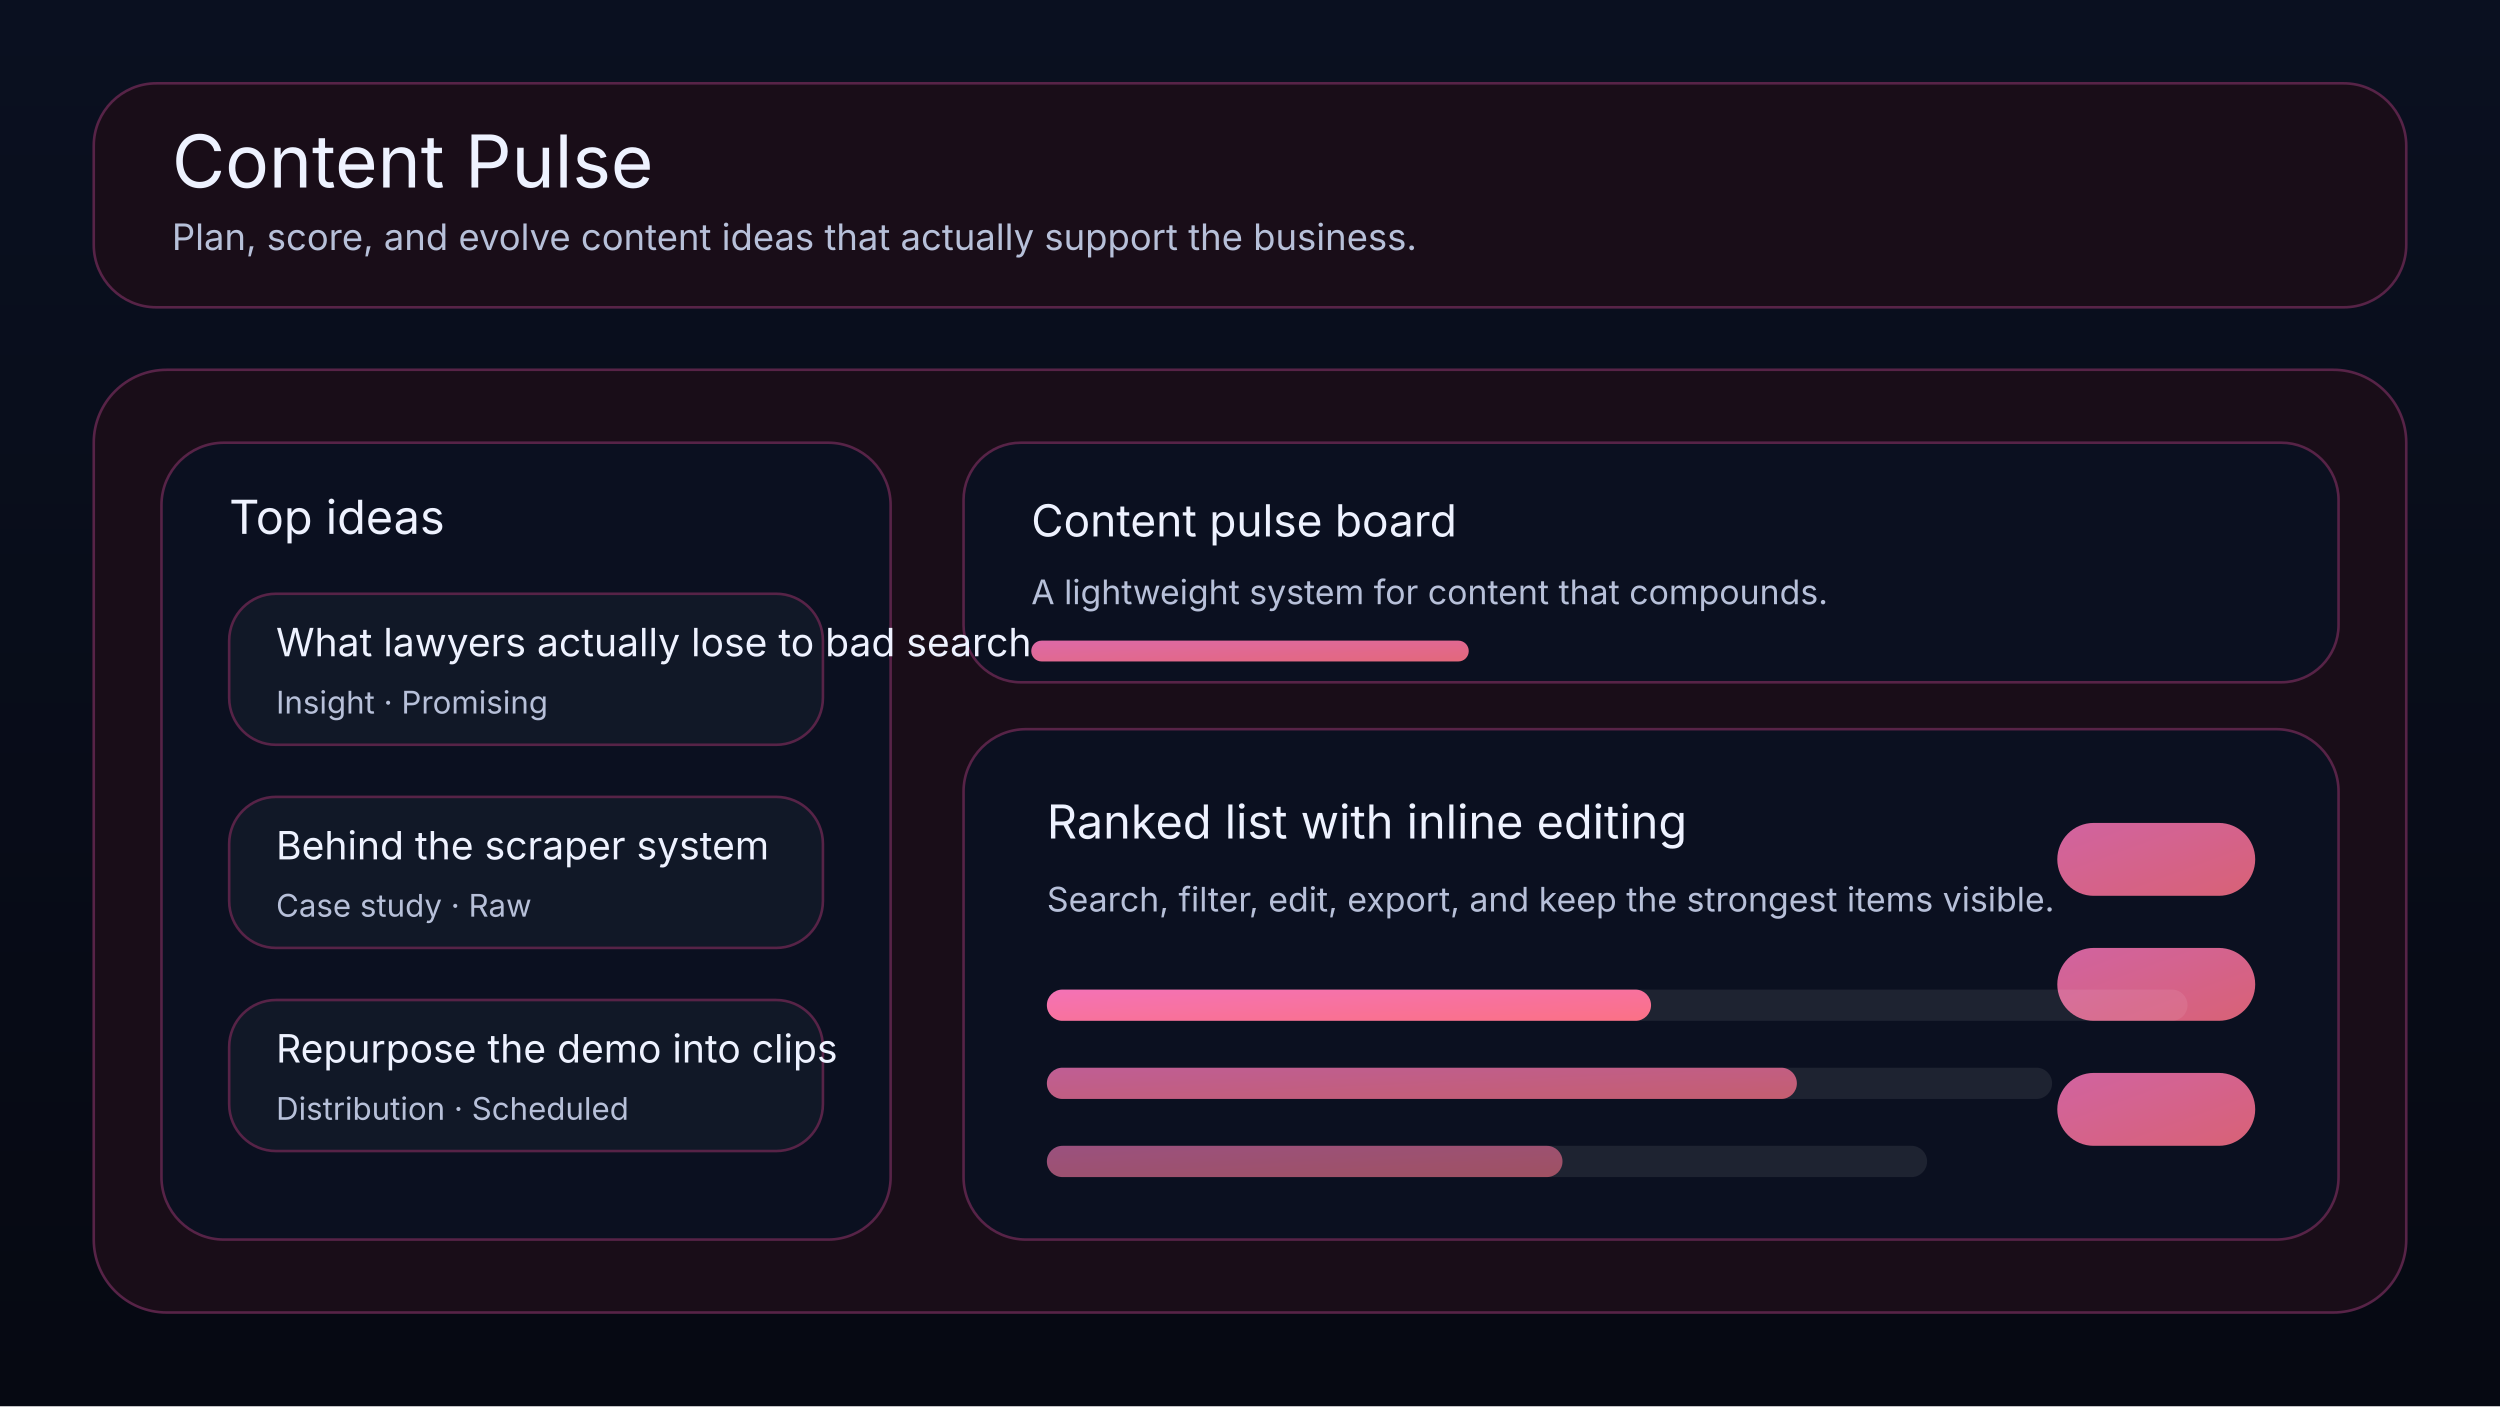
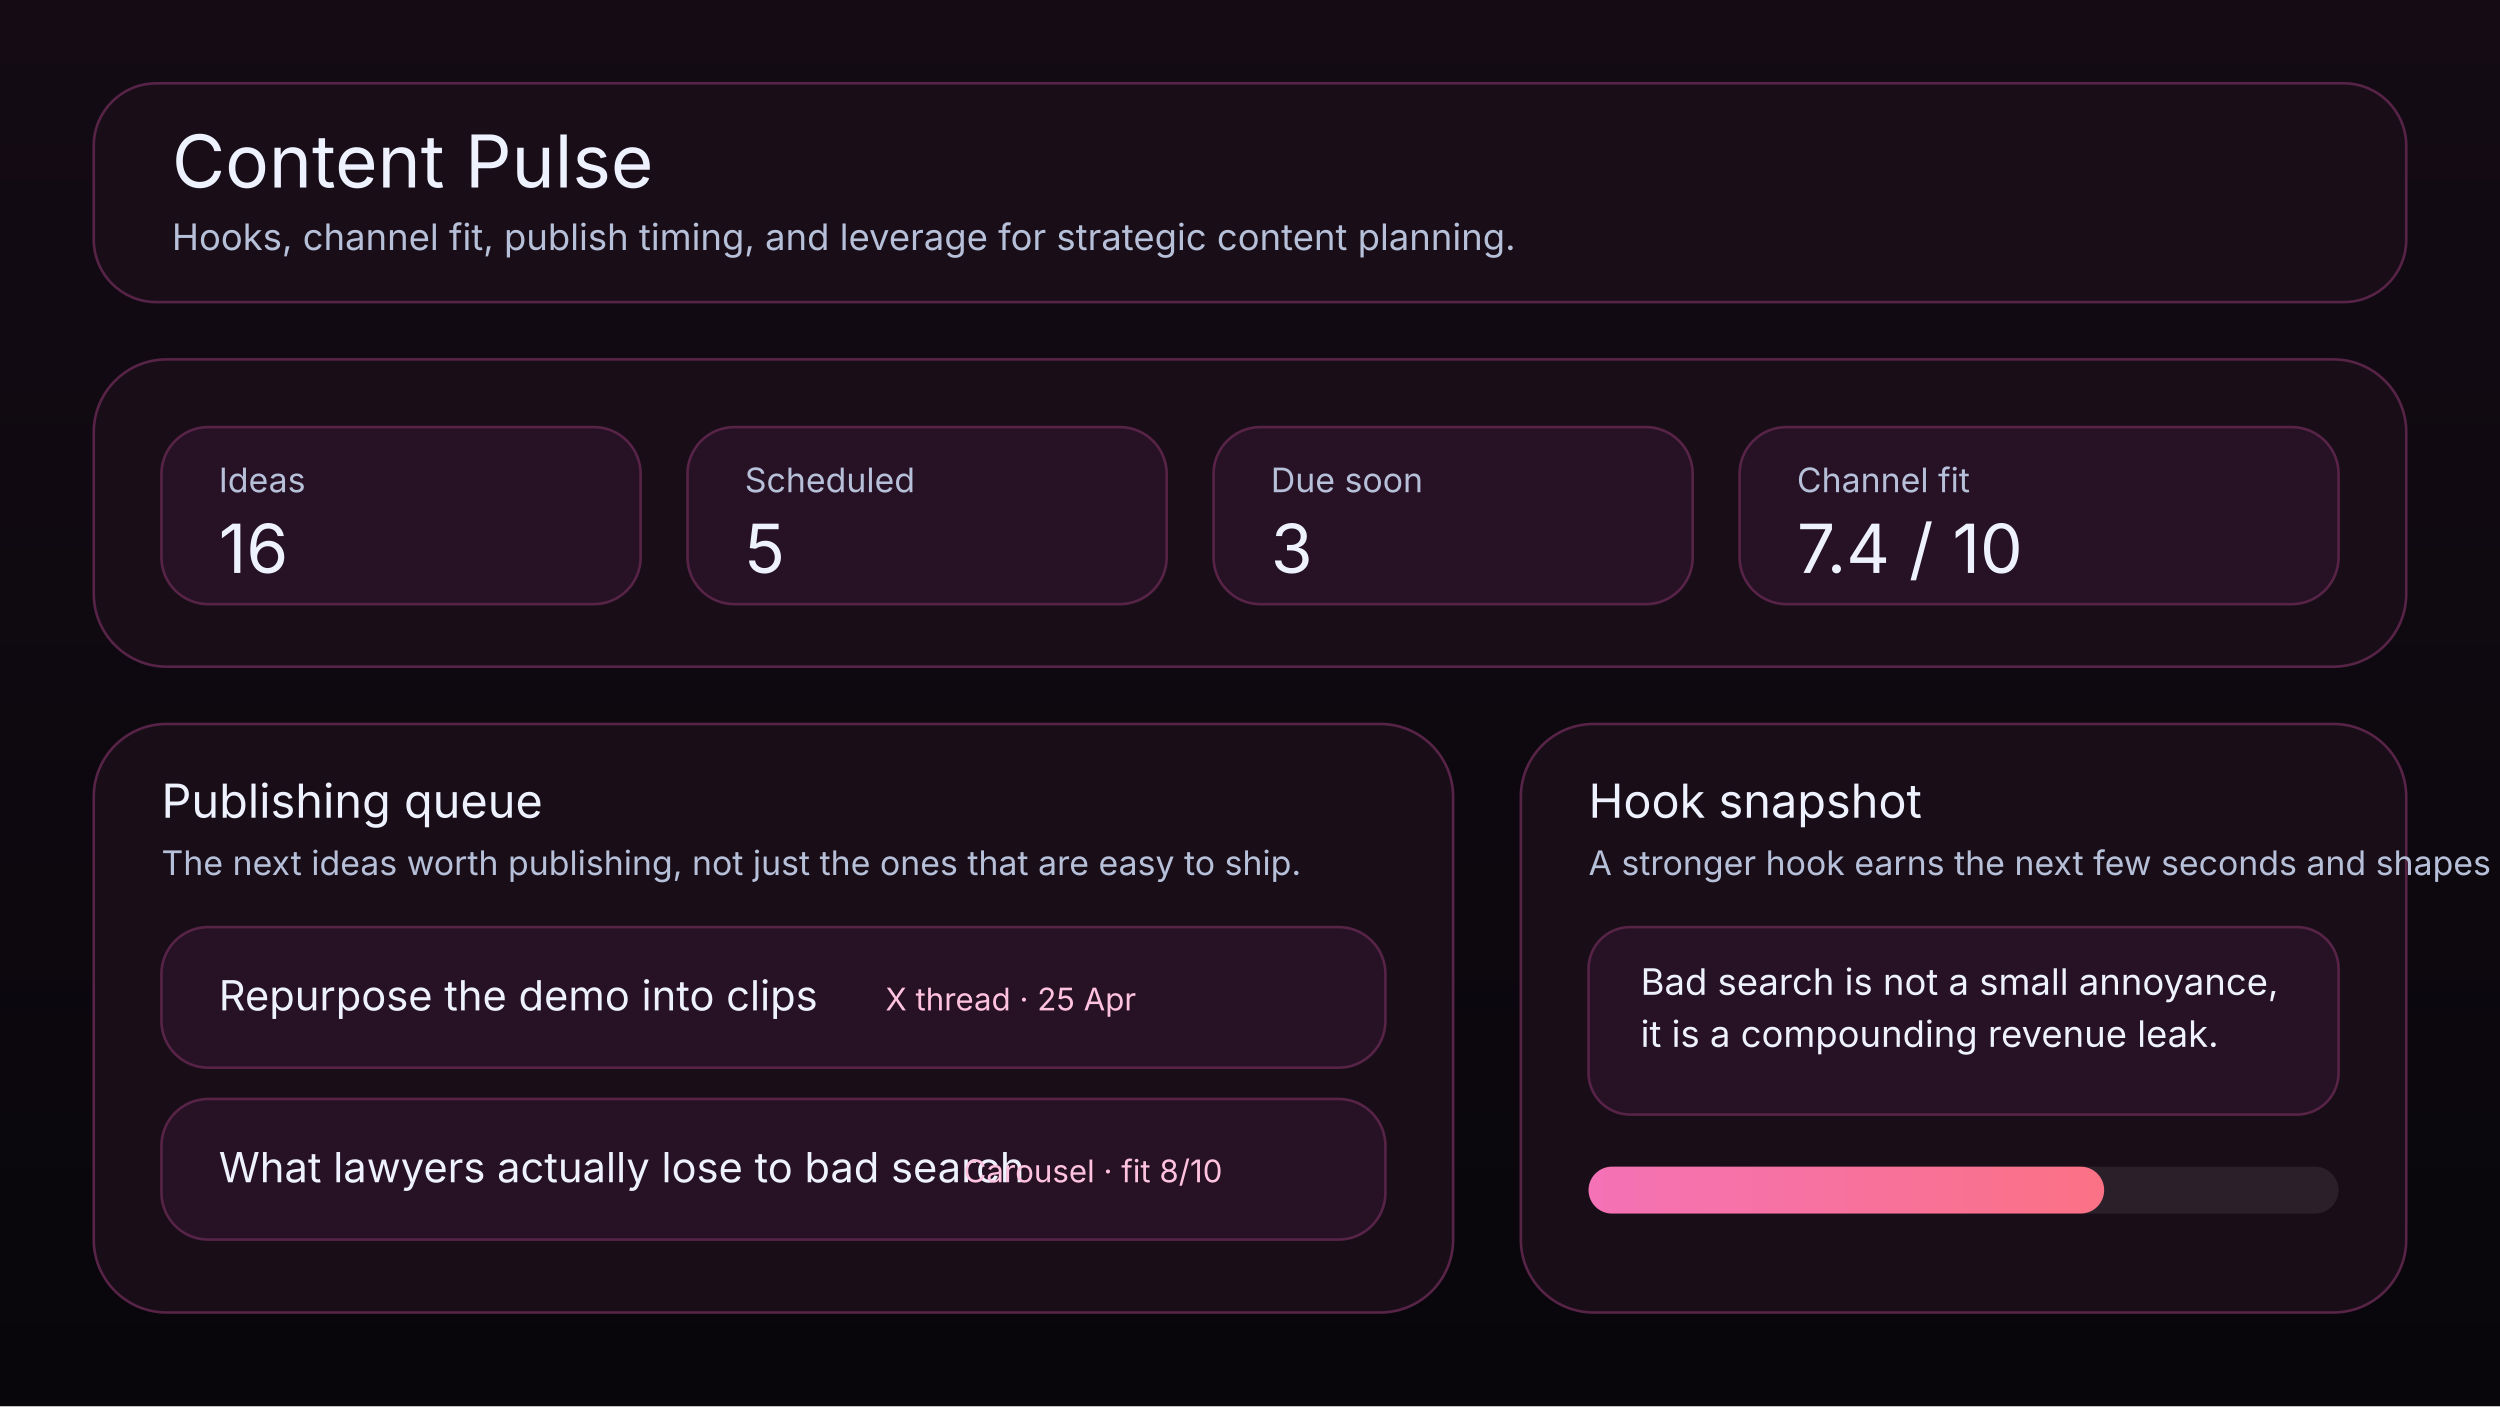
<svg xmlns="http://www.w3.org/2000/svg" viewBox="0 0 960 540" role="img" aria-labelledby="title desc">
  <defs>
    <linearGradient id="bg" x1="0" y1="0" x2="0" y2="1">
-       <stop offset="0%" stop-color="#0a1020" />
-       <stop offset="100%" stop-color="#060912" />
+       <stop offset="0%" stop-color="#140b14" />
+       <stop offset="100%" stop-color="#08060b" />
    </linearGradient>
-     <linearGradient id="accent" x1="0" y1="0" x2="1" y2="1">
+     <linearGradient id="accent" x1="0" y1="0" x2="1" y2="0">
      <stop offset="0%" stop-color="#f472b6" />
      <stop offset="100%" stop-color="#fb7185" />
    </linearGradient>
  </defs>
  <rect width="960" height="540" fill="url(#bg)" />
-   <rect x="36" y="32" width="888" height="86" rx="24" fill="#190d18" stroke="#572347" />
+   <rect x="36" y="32" width="888" height="84" rx="24" fill="#190d18" stroke="#572347" />
  <text x="66" y="72" font-family="Inter, Arial, sans-serif" font-size="28" fill="#eef2ff">Content Pulse</text>
-   <text x="66" y="96" font-family="Inter, Arial, sans-serif" font-size="14" fill="#b7c0d9">Plan, score, and evolve content ideas that actually support the business.</text>
-   <rect x="36" y="142" width="888" height="362" rx="28" fill="#190d18" stroke="#572347" />
-   <rect x="62" y="170" width="280" height="306" rx="24" fill="#0b1020" stroke="#572347" />
-   <rect x="370" y="170" width="528" height="92" rx="22" fill="#0b1020" stroke="#572347" />
-   <text x="88" y="205" font-family="Inter, Arial, sans-serif" font-size="18" fill="#eef2ff">Top ideas</text>
-   <text x="396" y="206" font-family="Inter, Arial, sans-serif" font-size="17" fill="#eef2ff">Content pulse board</text>
-   <text x="396" y="232" font-family="Inter, Arial, sans-serif" font-size="13" fill="#b7c0d9">A lightweight system for content that compounds.</text>
-   <rect x="396" y="246" width="168" height="8" rx="4" fill="url(#accent)" opacity="0.9" />
-   <rect x="370" y="280" width="528" height="196" rx="24" fill="#0b1020" stroke="#572347" />
-   <rect x="88" y="228" width="228" height="58" rx="18" fill="#111827" stroke="#572347" />
-   <text x="106" y="252" font-family="Inter, Arial, sans-serif" font-size="15" fill="#eef2ff">What lawyers actually lose to bad search</text>
-   <text x="106" y="274" font-family="Inter, Arial, sans-serif" font-size="12" fill="#b7c0d9">Insight · Promising</text>
-   <rect x="790" y="316" width="76" height="28" rx="14" fill="url(#accent)" opacity="0.85" />
-   <rect x="88" y="306" width="228" height="58" rx="18" fill="#111827" stroke="#572347" />
-   <text x="106" y="330" font-family="Inter, Arial, sans-serif" font-size="15" fill="#eef2ff">Behind the scraper system</text>
-   <text x="106" y="352" font-family="Inter, Arial, sans-serif" font-size="12" fill="#b7c0d9">Case study · Raw</text>
-   <rect x="790" y="364" width="76" height="28" rx="14" fill="url(#accent)" opacity="0.85" />
-   <rect x="88" y="384" width="228" height="58" rx="18" fill="#111827" stroke="#572347" />
-   <text x="106" y="408" font-family="Inter, Arial, sans-serif" font-size="15" fill="#eef2ff">Repurpose the demo into clips</text>
-   <text x="106" y="430" font-family="Inter, Arial, sans-serif" font-size="12" fill="#b7c0d9">Distribution · Scheduled</text>
-   <rect x="790" y="412" width="76" height="28" rx="14" fill="url(#accent)" opacity="0.85" />
-   <text x="402" y="322" font-family="Inter, Arial, sans-serif" font-size="18" fill="#eef2ff">Ranked list with inline editing</text>
-   <text x="402" y="350" font-family="Inter, Arial, sans-serif" font-size="13" fill="#b7c0d9">Search, filter, edit, export, and keep the strongest items visible.</text>
-   <rect x="402" y="380" width="438" height="12" rx="6" fill="rgba(255,255,255,0.08)" />
-   <rect x="402" y="380" width="232" height="12" rx="6" fill="url(#accent)" />
-   <rect x="402" y="410" width="386" height="12" rx="6" fill="rgba(255,255,255,0.08)" />
-   <rect x="402" y="410" width="288" height="12" rx="6" fill="url(#accent)" opacity="0.75" />
-   <rect x="402" y="440" width="338" height="12" rx="6" fill="rgba(255,255,255,0.08)" />
-   <rect x="402" y="440" width="198" height="12" rx="6" fill="url(#accent)" opacity="0.58" />
+   <text x="66" y="96" font-family="Inter, Arial, sans-serif" font-size="14" fill="#b7c0d9">Hooks, channel fit, publish timing, and leverage for strategic content planning.</text>
+   <rect x="36" y="138" width="888" height="118" rx="28" fill="#190d18" stroke="#572347" />
+   <rect x="62" y="164" width="184" height="68" rx="18" fill="#261125" stroke="#572347" />
+   <rect x="264" y="164" width="184" height="68" rx="18" fill="#261125" stroke="#572347" />
+   <rect x="466" y="164" width="184" height="68" rx="18" fill="#261125" stroke="#572347" />
+   <rect x="668" y="164" width="230" height="68" rx="18" fill="#261125" stroke="#572347" />
+   <text x="84" y="189" font-family="Inter, Arial, sans-serif" font-size="13" fill="#b7c0d9">Ideas</text>
+   <text x="84" y="220" font-family="Inter, Arial, sans-serif" font-size="26" fill="#eef2ff">16</text>
+   <text x="286" y="189" font-family="Inter, Arial, sans-serif" font-size="13" fill="#b7c0d9">Scheduled</text>
+   <text x="286" y="220" font-family="Inter, Arial, sans-serif" font-size="26" fill="#eef2ff">5</text>
+   <text x="488" y="189" font-family="Inter, Arial, sans-serif" font-size="13" fill="#b7c0d9">Due soon</text>
+   <text x="488" y="220" font-family="Inter, Arial, sans-serif" font-size="26" fill="#eef2ff">3</text>
+   <text x="690" y="189" font-family="Inter, Arial, sans-serif" font-size="13" fill="#b7c0d9">Channel fit</text>
+   <text x="690" y="220" font-family="Inter, Arial, sans-serif" font-size="26" fill="#eef2ff">7.4 / 10</text>
+   <rect x="36" y="278" width="522" height="226" rx="28" fill="#190d18" stroke="#572347" />
+   <text x="62" y="314" font-family="Inter, Arial, sans-serif" font-size="18" fill="#eef2ff">Publishing queue</text>
+   <text x="62" y="336" font-family="Inter, Arial, sans-serif" font-size="13" fill="#b7c0d9">The next ideas worth publishing, not just the ones that are easy to ship.</text>
+   <rect x="62" y="356" width="470" height="54" rx="18" fill="#261125" stroke="#572347" />
+   <text x="84" y="388" font-family="Inter, Arial, sans-serif" font-size="16" fill="#eef2ff">Repurpose the demo into clips</text>
+   <text x="340" y="388" font-family="Inter, Arial, sans-serif" font-size="12" fill="#ffc2df">X thread · 25 Apr</text>
+   <rect x="62" y="422" width="470" height="54" rx="18" fill="#261125" stroke="#572347" />
+   <text x="84" y="454" font-family="Inter, Arial, sans-serif" font-size="16" fill="#eef2ff">What lawyers actually lose to bad search</text>
+   <text x="370" y="454" font-family="Inter, Arial, sans-serif" font-size="12" fill="#ffc2df">Carousel · fit 8/10</text>
+   <rect x="584" y="278" width="340" height="226" rx="28" fill="#190d18" stroke="#572347" />
+   <text x="610" y="314" font-family="Inter, Arial, sans-serif" font-size="18" fill="#eef2ff">Hook snapshot</text>
+   <text x="610" y="336" font-family="Inter, Arial, sans-serif" font-size="13" fill="#b7c0d9">A stronger hook earns the next few seconds and shapes the whole post.</text>
+   <rect x="610" y="356" width="288" height="72" rx="16" fill="#261125" stroke="#572347" />
+   <text x="630" y="382" font-family="Inter, Arial, sans-serif" font-size="14" fill="#eef2ff">Bad search is not a small annoyance,</text>
+   <text x="630" y="402" font-family="Inter, Arial, sans-serif" font-size="14" fill="#eef2ff">it is a compounding revenue leak.</text>
+   <rect x="610" y="448" width="288" height="18" rx="9" fill="rgba(255,255,255,0.08)" />
+   <rect x="610" y="448" width="198" height="18" rx="9" fill="url(#accent)" />
</svg>
